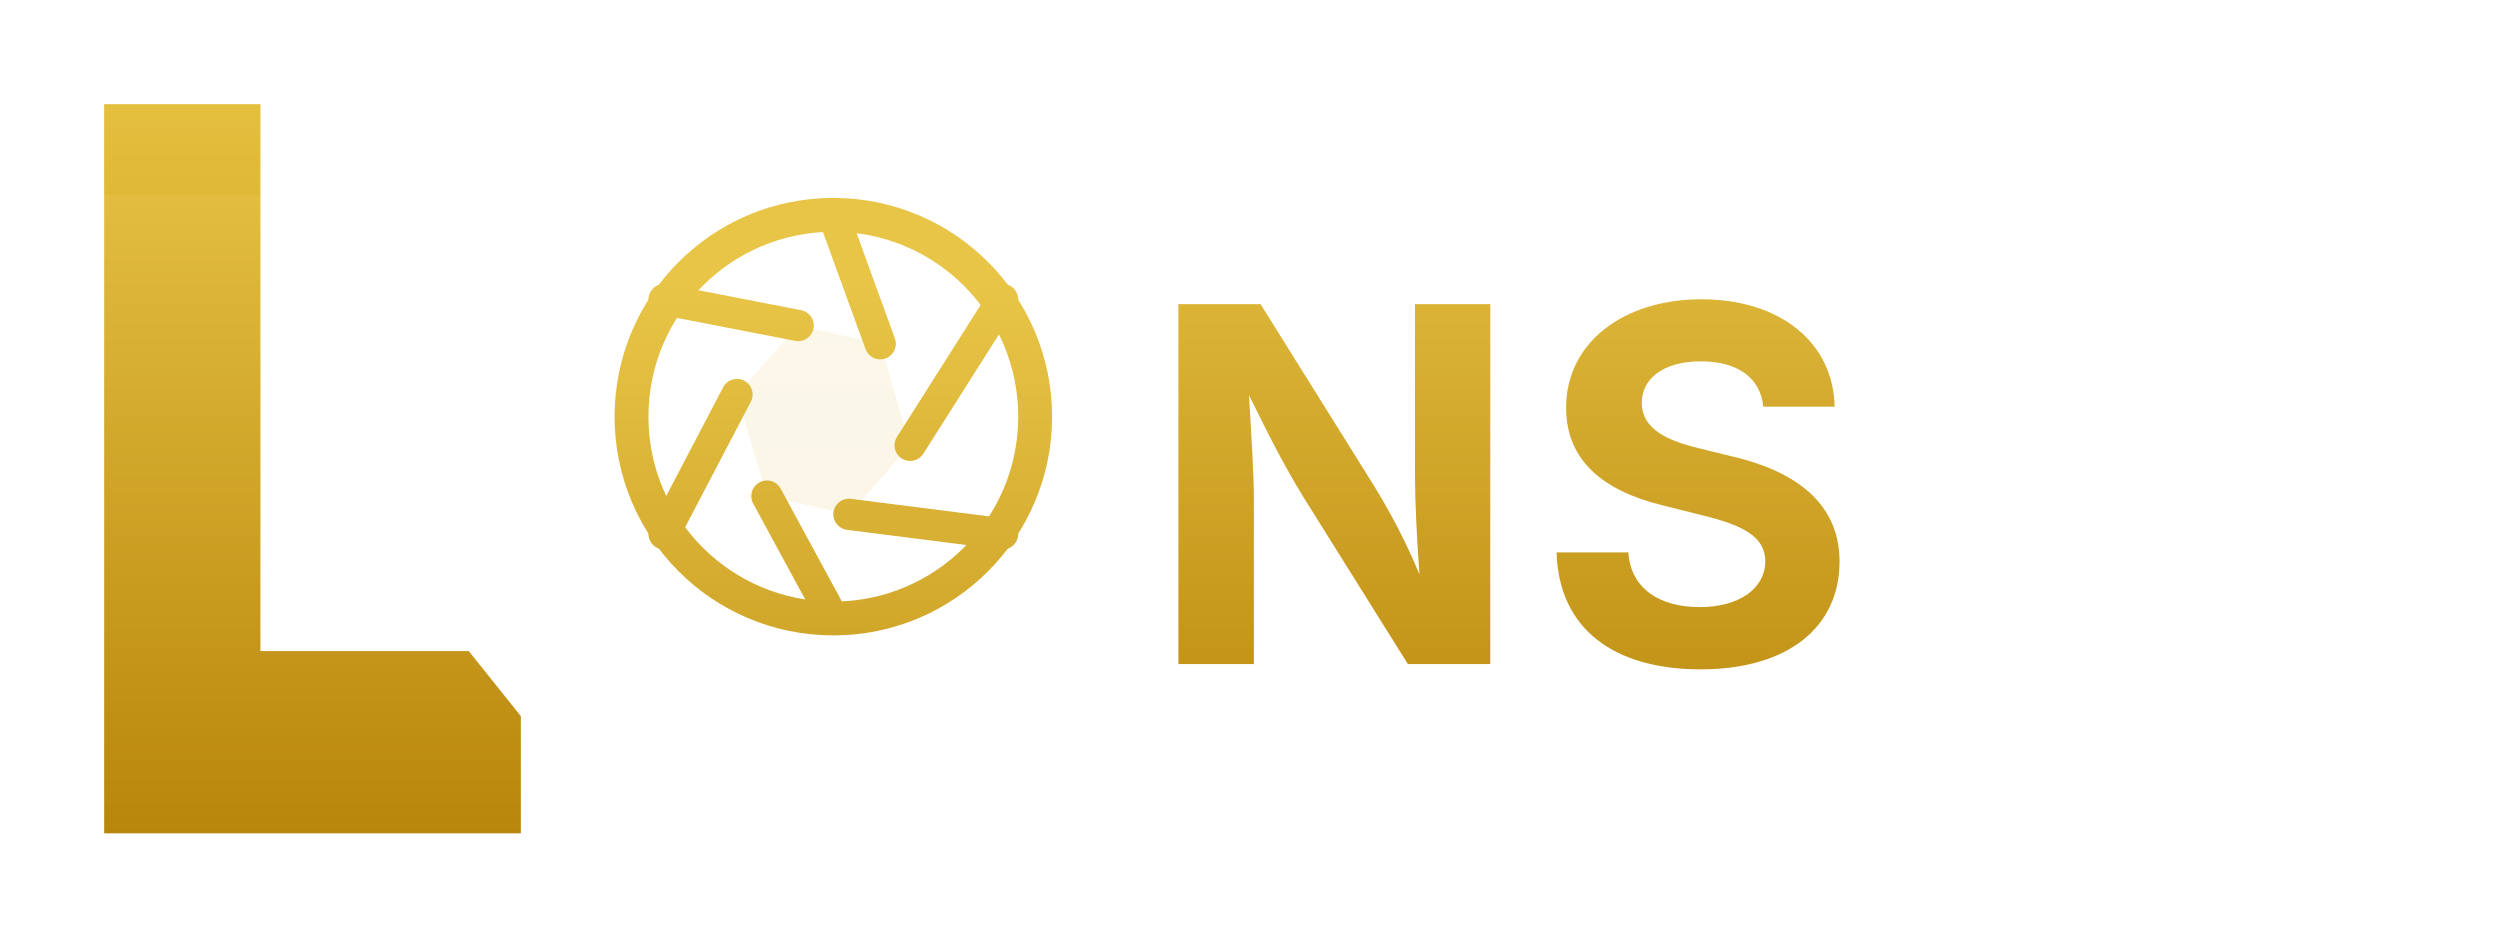
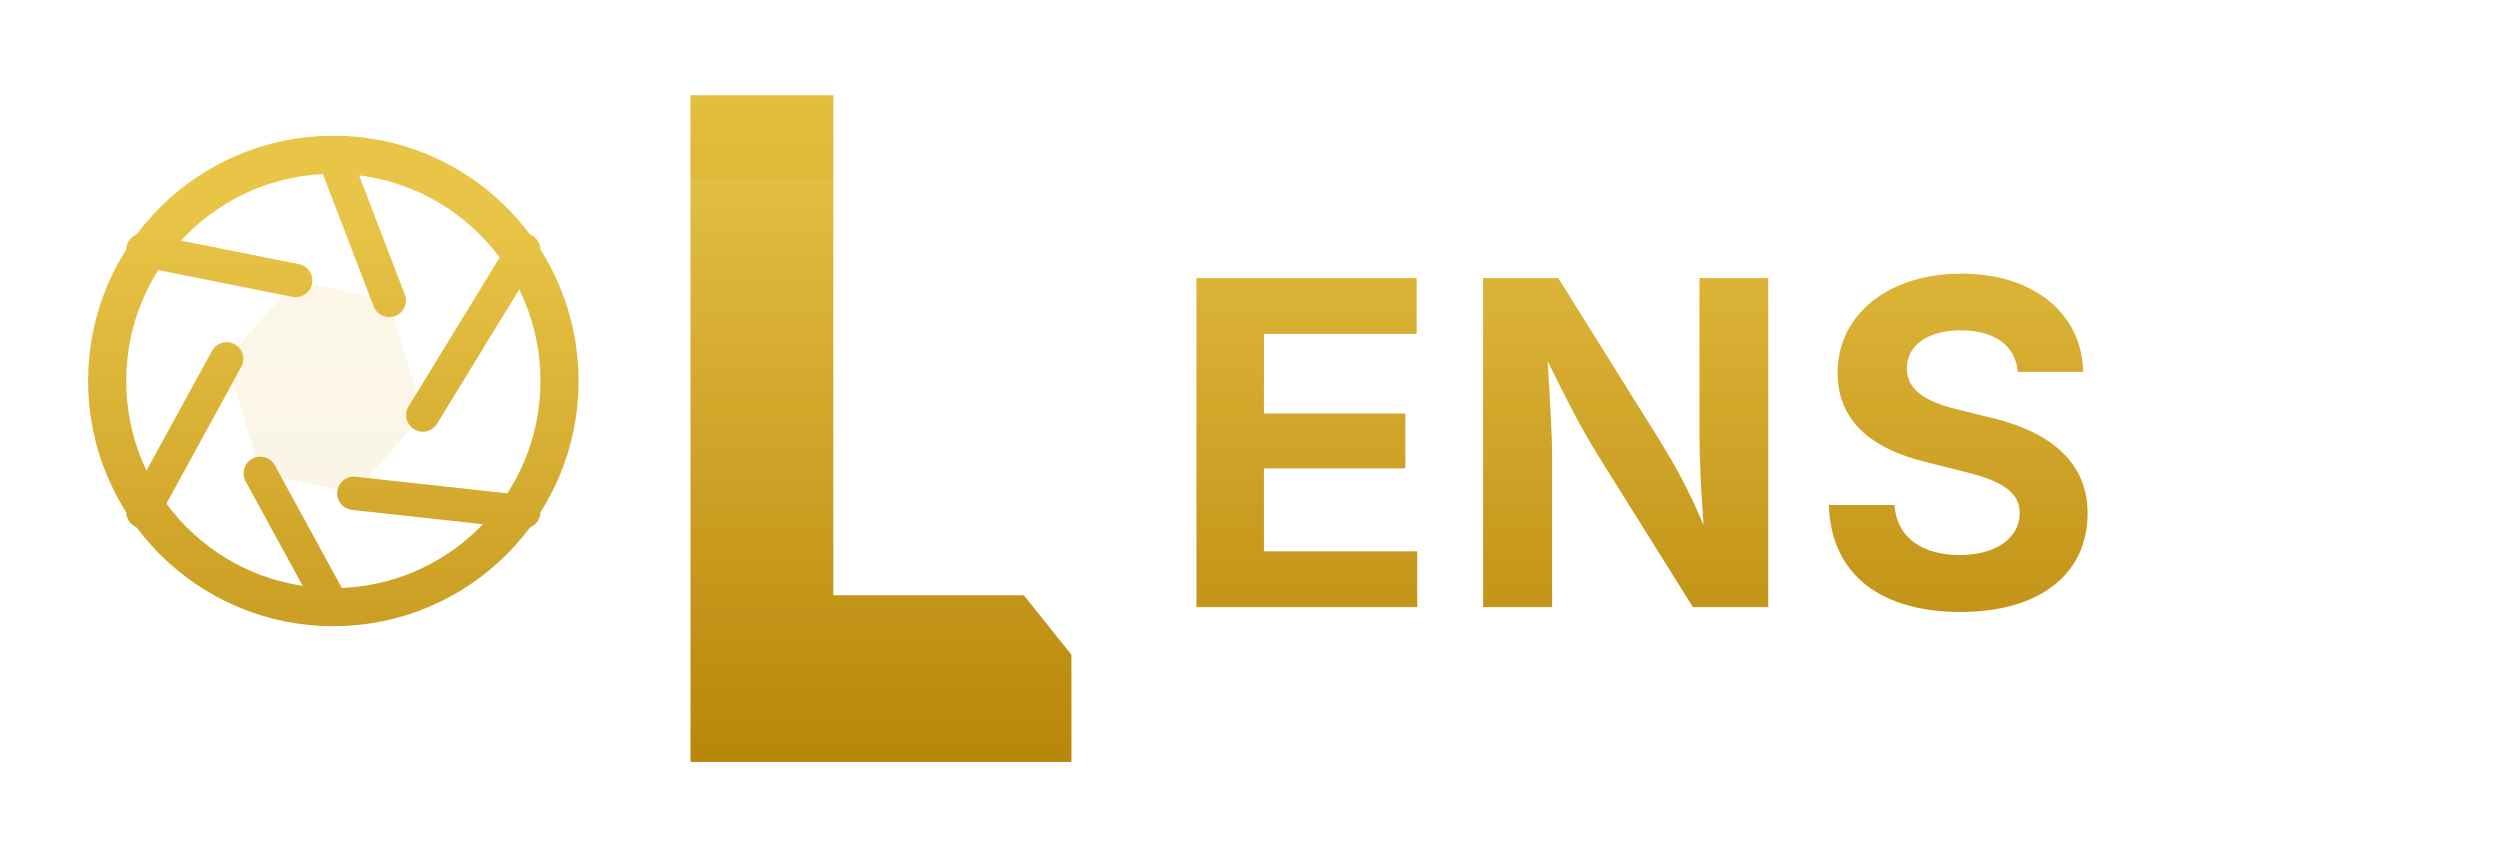
- <svg xmlns="http://www.w3.org/2000/svg" viewBox="0 0 192 72" fill="none" role="img" aria-label="Lens">
+ <svg xmlns="http://www.w3.org/2000/svg" viewBox="0 0 210 72" fill="none" role="img" aria-label="Lens">
  <defs>
    <linearGradient id="g" gradientUnits="userSpaceOnUse" x1="0" y1="8" x2="0" y2="64">
      <stop offset="0" stop-color="#e8c547" />
      <stop offset="1" stop-color="#b8860b" />
    </linearGradient>
  </defs>
-   <path d="M 8 8 L 20 8 L 20 50 L 36 50 L 40 55 L 40 64 L 8 64 Z" fill="url(#g)" />
-   <path d="M 8 8 L 20 8 L 20 15 L 8 15 Z" fill="#d4a017" opacity="0.18" />
-   <g transform="translate(46, 14)">
-     <circle cx="18" cy="18" r="15.5" fill="none" stroke="url(#g)" stroke-width="2.6" />
-     <path d="M 21.6 12.4 L 15.3 11.0 L 10.6 16.3 L 12.9 24.1 L 19.2 25.5 L 23.9 20.2 Z" fill="url(#g)" opacity="0.12" />
-     <line x1="21.6" y1="12.4" x2="18" y2="2.5" stroke="url(#g)" stroke-width="2.4" stroke-linecap="round" />
-     <line x1="15.3" y1="11.0" x2="5" y2="9" stroke="url(#g)" stroke-width="2.4" stroke-linecap="round" />
-     <line x1="10.6" y1="16.3" x2="5" y2="27" stroke="url(#g)" stroke-width="2.4" stroke-linecap="round" />
-     <line x1="12.9" y1="24.1" x2="18" y2="33.5" stroke="url(#g)" stroke-width="2.4" stroke-linecap="round" />
-     <line x1="19.2" y1="25.5" x2="31" y2="27" stroke="url(#g)" stroke-width="2.4" stroke-linecap="round" />
-     <line x1="23.9" y1="20.2" x2="31" y2="9" stroke="url(#g)" stroke-width="2.4" stroke-linecap="round" />
+   <g transform="translate(6, 10)">
+     <circle cx="22" cy="22" r="19" fill="none" stroke="url(#g)" stroke-width="3.2" />
+     <path d="M 26.7 15.24 L 18.84 13.56 L 13.04 20.14 L 15.86 29.76 L 23.72 31.44 L 29.52 24.86 Z" fill="url(#g)" opacity="0.12" />
+     <line x1="26.7" y1="15.24" x2="22" y2="3" stroke="url(#g)" stroke-width="2.8" stroke-linecap="round" />
+     <line x1="18.84" y1="13.56" x2="6" y2="11" stroke="url(#g)" stroke-width="2.8" stroke-linecap="round" />
+     <line x1="13.04" y1="20.14" x2="6" y2="33" stroke="url(#g)" stroke-width="2.8" stroke-linecap="round" />
+     <line x1="15.86" y1="29.76" x2="22" y2="41" stroke="url(#g)" stroke-width="2.8" stroke-linecap="round" />
+     <line x1="23.72" y1="31.44" x2="38" y2="33" stroke="url(#g)" stroke-width="2.8" stroke-linecap="round" />
+     <line x1="29.52" y1="24.86" x2="38" y2="11" stroke="url(#g)" stroke-width="2.8" stroke-linecap="round" />
  </g>
-   <text x="88" y="51" font-family="Inter, 'Segoe UI', Arial, sans-serif" font-weight="700" font-size="38" letter-spacing="1" fill="url(#g)">NS</text>
+   <path d="M 58 8 L 70 8 L 70 50 L 86 50 L 90 55 L 90 64 L 58 64 Z" fill="url(#g)" />
+   <path d="M 58 8 L 70 8 L 70 15 L 58 15 Z" fill="#d4a017" opacity="0.18" />
+   <text x="98" y="51" font-family="Inter, 'Segoe UI', Arial, sans-serif" font-weight="700" font-size="38" letter-spacing="1" fill="url(#g)">ENS</text>
</svg>
